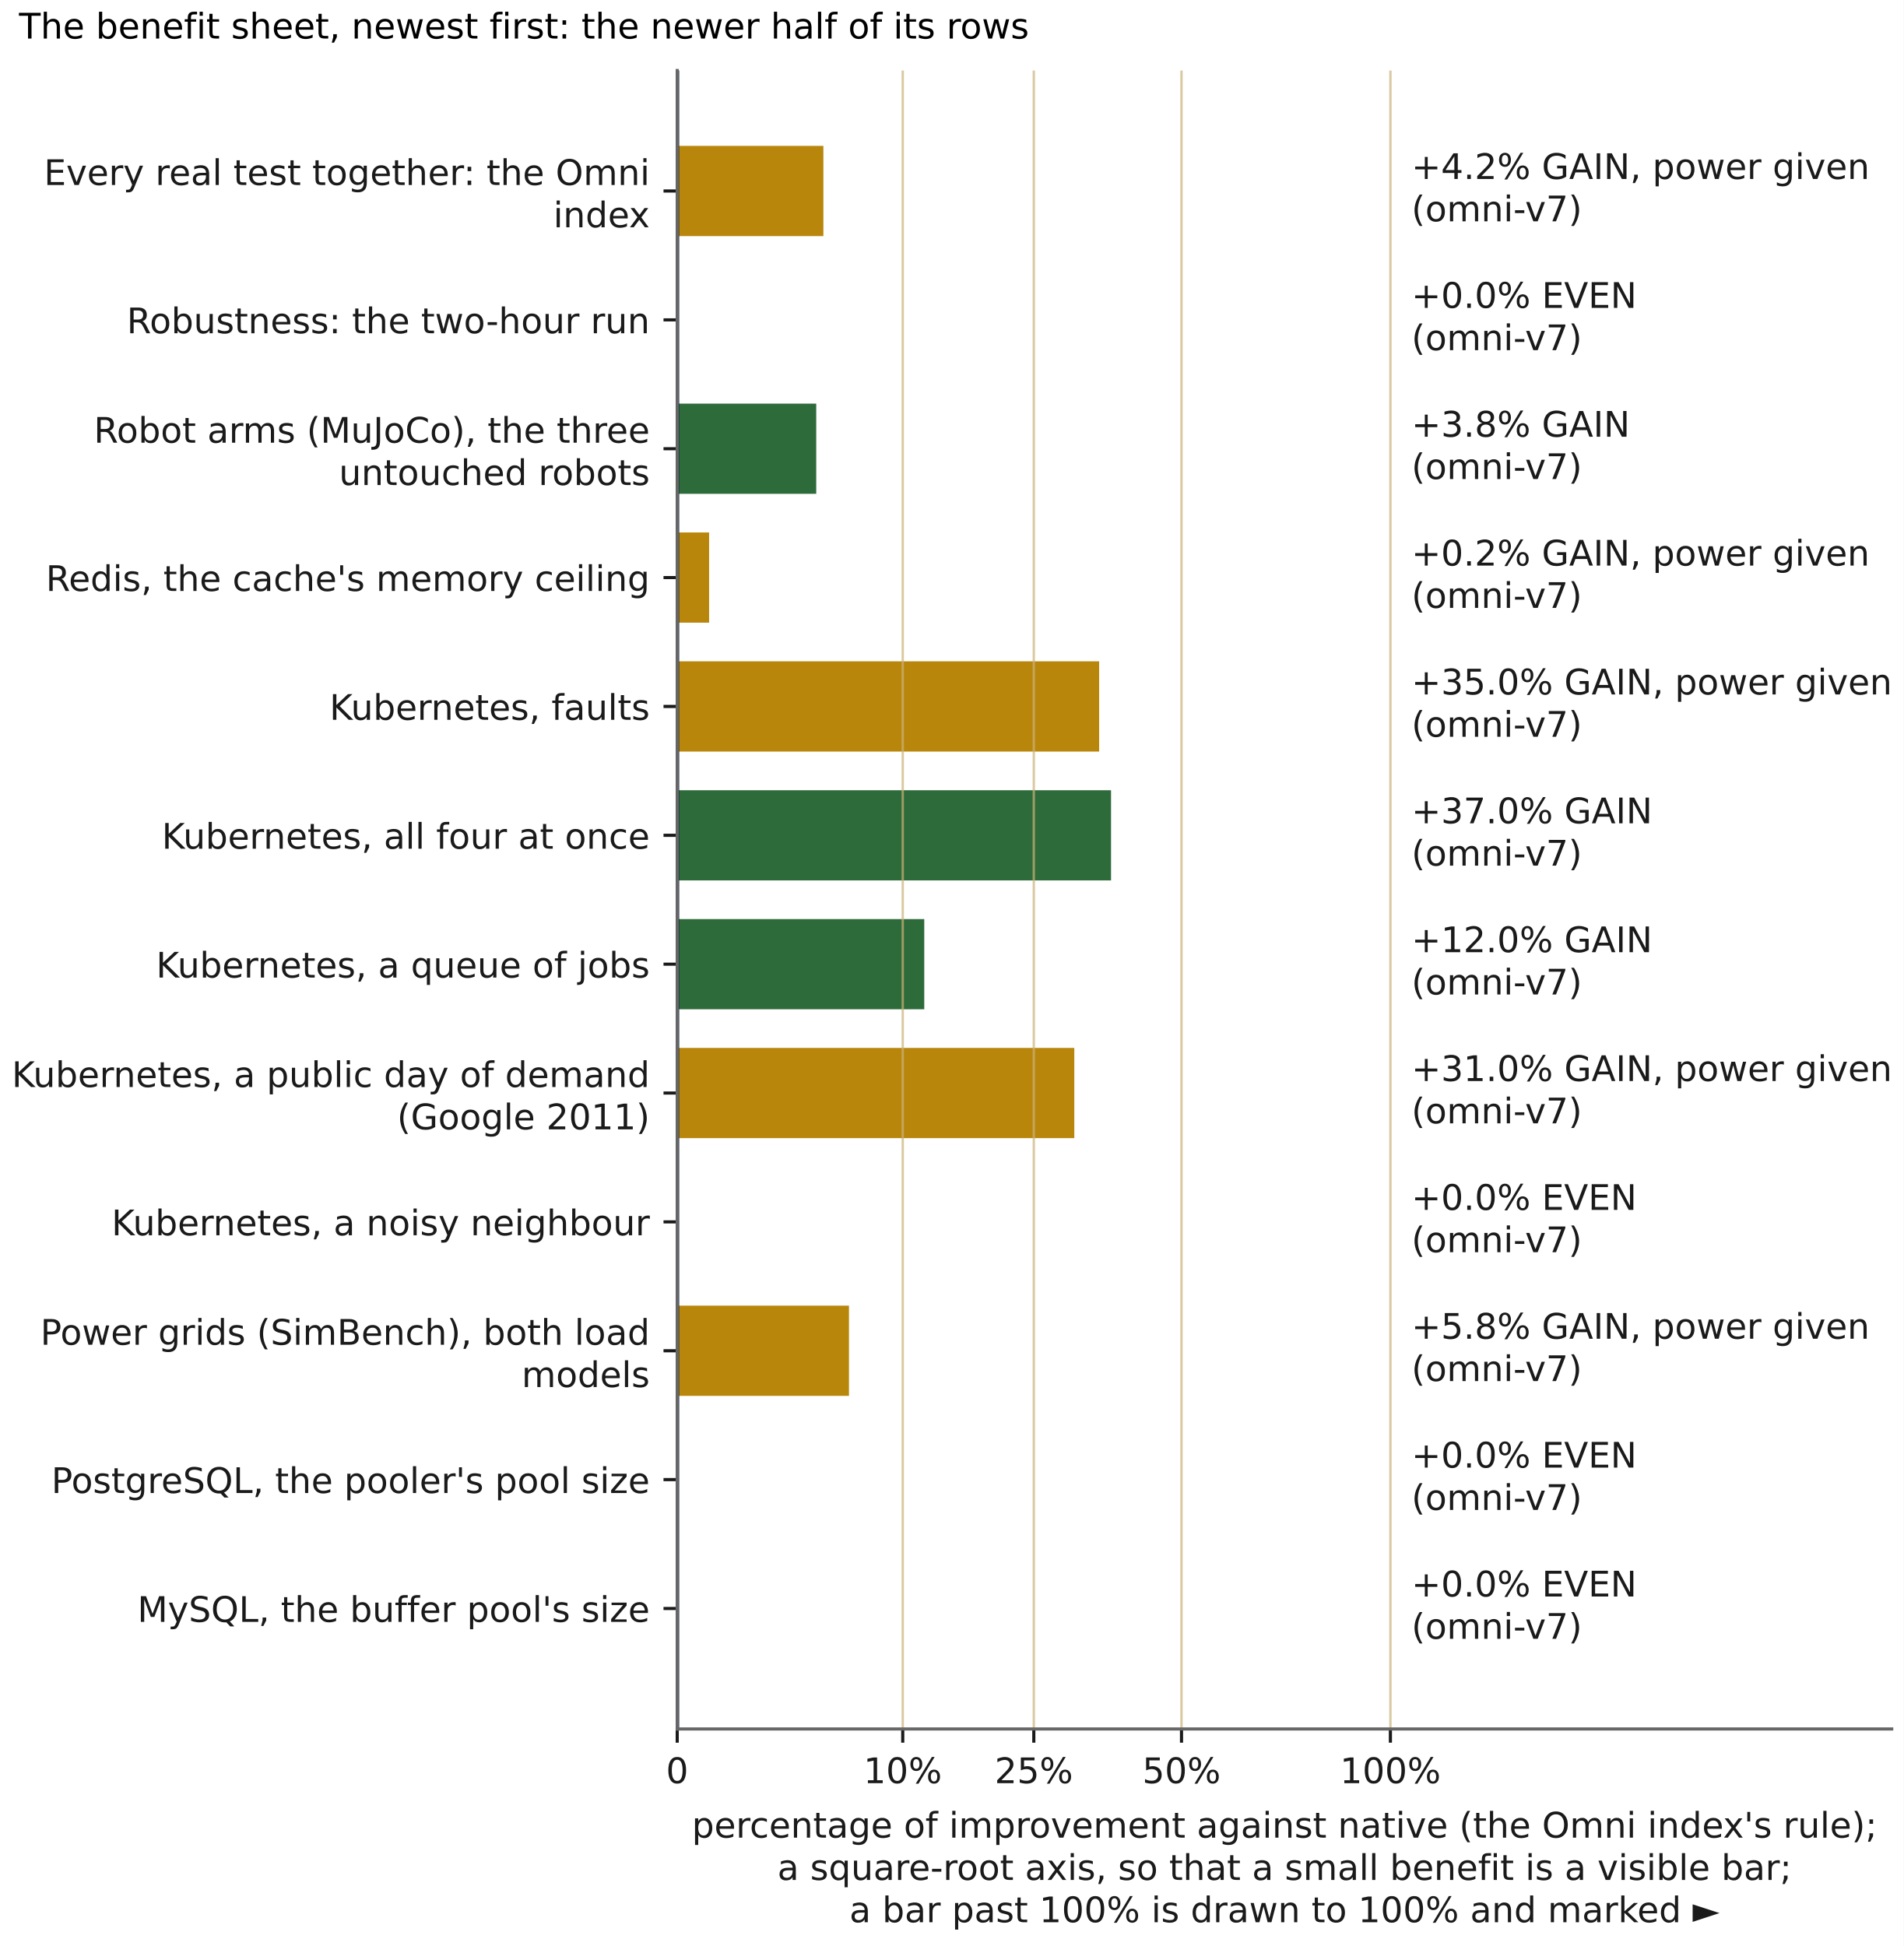
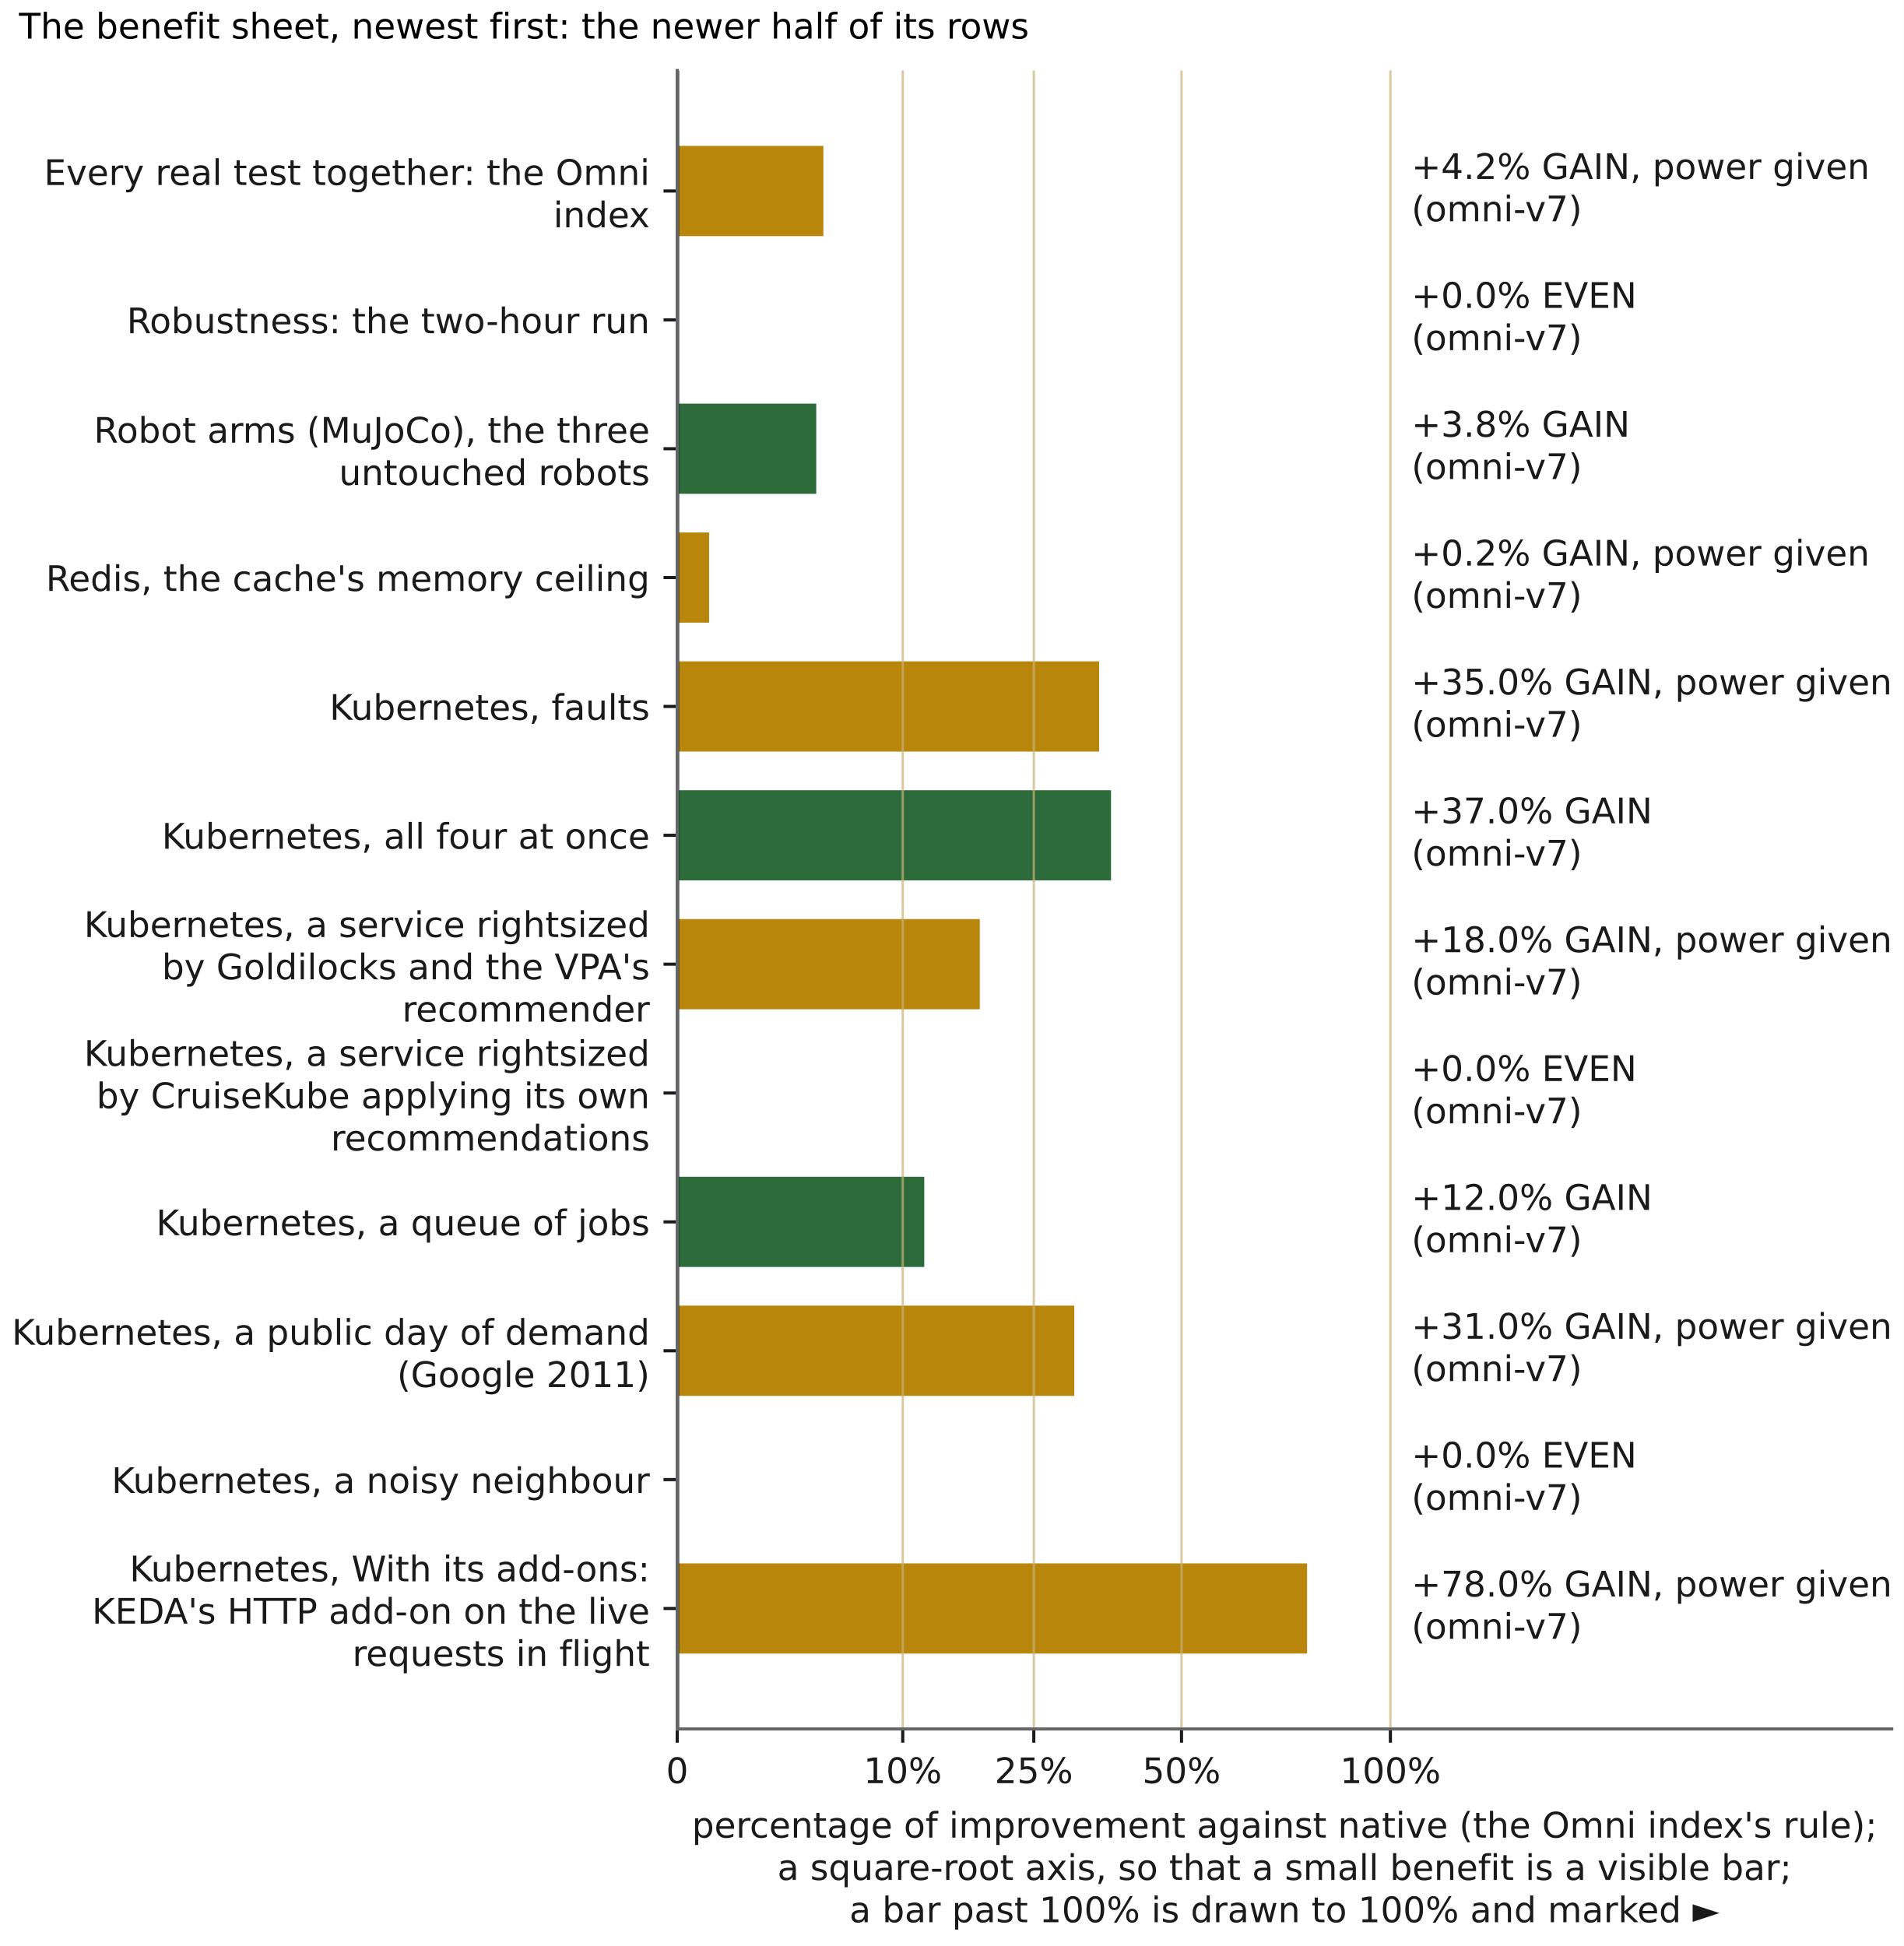
<svg xmlns="http://www.w3.org/2000/svg" xmlns:xlink="http://www.w3.org/1999/xlink" width="486pt" height="496.8pt" viewBox="0 0 486 496.8" version="1.1">
  <defs>
    <style type="text/css">*{stroke-linejoin: round; stroke-linecap: butt}</style>
  </defs>
  <g id="figure_1">
    <g id="patch_1">
      <path d="M 0 496.8  L 486 496.8  L 486 0  L 0 0  z " style="fill: #ffffff" />
    </g>
    <g id="axes_1">
      <g id="patch_2">
        <path d="M 172.886 441.392  L 482.932 441.392  L 482.932 18.001  L 172.886 18.001  z " style="fill: #ffffff" />
      </g>
      <g id="patch_3">
-         <path d="M 172.886 422.147  L 172.886 422.147  L 172.886 399.119  L 172.886 399.119  z " clip-path="url(#pd6b0d7f72b)" style="fill: #666666" />
+         <path d="M 172.886 422.147  L 333.682 422.147  L 333.682 399.119  L 172.886 399.119  z " clip-path="url(#pd6b0d7f72b)" style="fill: #b8860b" />
      </g>
      <g id="patch_4">
        <path d="M 172.886 389.25  L 172.886 389.25  L 172.886 366.222  L 172.886 366.222  z " clip-path="url(#pd6b0d7f72b)" style="fill: #666666" />
      </g>
      <g id="patch_5">
-         <path d="M 172.886 356.352  L 216.733 356.352  L 216.733 333.324  L 172.886 333.324  z " clip-path="url(#pd6b0d7f72b)" style="fill: #b8860b" />
+         <path d="M 172.886 356.352  L 274.256 356.352  L 274.256 333.324  L 172.886 333.324  z " clip-path="url(#pd6b0d7f72b)" style="fill: #b8860b" />
      </g>
      <g id="patch_6">
-         <path d="M 172.886 323.455  L 172.886 323.455  L 172.886 300.427  L 172.886 300.427  z " clip-path="url(#pd6b0d7f72b)" style="fill: #666666" />
+         <path d="M 172.886 323.455  L 235.955 323.455  L 235.955 300.427  L 172.886 300.427  z " clip-path="url(#pd6b0d7f72b)" style="fill: #2e6b3a" />
      </g>
      <g id="patch_7">
-         <path d="M 172.886 290.557  L 274.256 290.557  L 274.256 267.529  L 172.886 267.529  z " clip-path="url(#pd6b0d7f72b)" style="fill: #b8860b" />
+         <path d="M 172.886 290.557  L 172.886 290.557  L 172.886 267.529  L 172.886 267.529  z " clip-path="url(#pd6b0d7f72b)" style="fill: #666666" />
      </g>
      <g id="patch_8">
-         <path d="M 172.886 257.66  L 235.955 257.66  L 235.955 234.632  L 172.886 234.632  z " clip-path="url(#pd6b0d7f72b)" style="fill: #2e6b3a" />
+         <path d="M 172.886 257.66  L 250.13 257.66  L 250.13 234.632  L 172.886 234.632  z " clip-path="url(#pd6b0d7f72b)" style="fill: #b8860b" />
      </g>
      <g id="patch_9">
        <path d="M 172.886 224.762  L 283.632 224.762  L 283.632 201.734  L 172.886 201.734  z " clip-path="url(#pd6b0d7f72b)" style="fill: #2e6b3a" />
      </g>
      <g id="patch_10">
        <path d="M 172.886 191.865  L 280.597 191.865  L 280.597 168.837  L 172.886 168.837  z " clip-path="url(#pd6b0d7f72b)" style="fill: #b8860b" />
      </g>
      <g id="patch_11">
        <path d="M 172.886 158.967  L 181.028 158.967  L 181.028 135.939  L 172.886 135.939  z " clip-path="url(#pd6b0d7f72b)" style="fill: #b8860b" />
      </g>
      <g id="patch_12">
        <path d="M 172.886 126.07  L 208.377 126.07  L 208.377 103.041  L 172.886 103.041  z " clip-path="url(#pd6b0d7f72b)" style="fill: #2e6b3a" />
      </g>
      <g id="patch_13">
        <path d="M 172.886 93.172  L 172.886 93.172  L 172.886 70.144  L 172.886 70.144  z " clip-path="url(#pd6b0d7f72b)" style="fill: #666666" />
      </g>
      <g id="patch_14">
        <path d="M 172.886 60.275  L 210.198 60.275  L 210.198 37.246  L 172.886 37.246  z " clip-path="url(#pd6b0d7f72b)" style="fill: #b8860b" />
      </g>
      <g id="matplotlib.axis_1">
        <g id="xtick_1">
          <g id="line2d_1">
            <path d="M 172.886 441.392  L 172.886 18.001  " clip-path="url(#pd6b0d7f72b)" style="fill: none; stroke: #c9b27a; stroke-opacity: 0.7; stroke-width: 0.6; stroke-linecap: square" />
          </g>
          <g id="line2d_2">
            <defs>
              <path id="m814b2a8047" d="M 0 0  L 0 3.5  " style="stroke: #1a1a1a; stroke-width: 0.8" />
            </defs>
            <g>
              <use xlink:href="#m814b2a8047" x="172.886" y="441.392" style="fill: #1a1a1a; stroke: #1a1a1a; stroke-width: 0.8" />
            </g>
          </g>
          <g id="text_1">
            <text style="font-size: 9px; font-family: 'DejaVu Sans'; text-anchor: middle; fill: #1a1a1a" x="172.886" y="455.23" transform="rotate(-0 172.8862 455.2303)">0</text>
          </g>
        </g>
        <g id="xtick_2">
          <g id="line2d_3">
            <path d="M 230.46 441.392  L 230.46 18.001  " clip-path="url(#pd6b0d7f72b)" style="fill: none; stroke: #c9b27a; stroke-opacity: 0.7; stroke-width: 0.6; stroke-linecap: square" />
          </g>
          <g id="line2d_4">
            <g>
              <use xlink:href="#m814b2a8047" x="230.46" y="441.392" style="fill: #1a1a1a; stroke: #1a1a1a; stroke-width: 0.8" />
            </g>
          </g>
          <g id="text_2">
            <text style="font-size: 9px; font-family: 'DejaVu Sans'; text-anchor: middle; fill: #1a1a1a" x="230.46" y="455.23" transform="rotate(-0 230.4603 455.2303)">10%</text>
          </g>
        </g>
        <g id="xtick_3">
          <g id="line2d_5">
            <path d="M 263.919 441.392  L 263.919 18.001  " clip-path="url(#pd6b0d7f72b)" style="fill: none; stroke: #c9b27a; stroke-opacity: 0.7; stroke-width: 0.6; stroke-linecap: square" />
          </g>
          <g id="line2d_6">
            <g>
              <use xlink:href="#m814b2a8047" x="263.919" y="441.392" style="fill: #1a1a1a; stroke: #1a1a1a; stroke-width: 0.8" />
            </g>
          </g>
          <g id="text_3">
            <text style="font-size: 9px; font-family: 'DejaVu Sans'; text-anchor: middle; fill: #1a1a1a" x="263.919" y="455.23" transform="rotate(-0 263.9189 455.2303)">25%</text>
          </g>
        </g>
        <g id="xtick_4">
          <g id="line2d_7">
            <path d="M 301.626 441.392  L 301.626 18.001  " clip-path="url(#pd6b0d7f72b)" style="fill: none; stroke: #c9b27a; stroke-opacity: 0.7; stroke-width: 0.6; stroke-linecap: square" />
          </g>
          <g id="line2d_8">
            <g>
              <use xlink:href="#m814b2a8047" x="301.626" y="441.392" style="fill: #1a1a1a; stroke: #1a1a1a; stroke-width: 0.8" />
            </g>
          </g>
          <g id="text_4">
            <text style="font-size: 9px; font-family: 'DejaVu Sans'; text-anchor: middle; fill: #1a1a1a" x="301.626" y="455.23" transform="rotate(-0 301.6258 455.2303)">50%</text>
          </g>
        </g>
        <g id="xtick_5">
          <g id="line2d_9">
            <path d="M 354.952 441.392  L 354.952 18.001  " clip-path="url(#pd6b0d7f72b)" style="fill: none; stroke: #c9b27a; stroke-opacity: 0.7; stroke-width: 0.6; stroke-linecap: square" />
          </g>
          <g id="line2d_10">
            <g>
              <use xlink:href="#m814b2a8047" x="354.952" y="441.392" style="fill: #1a1a1a; stroke: #1a1a1a; stroke-width: 0.8" />
            </g>
          </g>
          <g id="text_5">
            <text style="font-size: 9px; font-family: 'DejaVu Sans'; text-anchor: middle; fill: #1a1a1a" x="354.952" y="455.23" transform="rotate(-0 354.9515 455.2303)">100%</text>
          </g>
        </g>
        <g id="text_6">
          <text style="font-size: 9px; font-family: 'DejaVu Sans'; fill: #1a1a1a" transform="translate(176.6235 469.1318)">percentage of improvement against native (the Omni index's rule);</text>
          <text style="font-size: 9px; font-family: 'DejaVu Sans'; fill: #1a1a1a" transform="translate(198.459 479.9343)">a square-root axis, so that a small benefit is a visible bar;</text>
          <text style="font-size: 9px; font-family: 'DejaVu Sans'; fill: #1a1a1a" transform="translate(216.8352 490.7368)">a bar past 100% is drawn to 100% and marked ►</text>
        </g>
      </g>
      <g id="matplotlib.axis_2">
        <g id="ytick_1">
          <g id="line2d_11">
            <defs>
              <path id="m31e56b5a68" d="M 0 0  L -3.5 0  " style="stroke: #1a1a1a; stroke-width: 0.8" />
            </defs>
            <g>
              <use xlink:href="#m31e56b5a68" x="172.886" y="410.633" style="fill: #1a1a1a; stroke: #1a1a1a; stroke-width: 0.8" />
            </g>
          </g>
          <g id="text_7">
-             <text style="font-size: 9px; font-family: 'DejaVu Sans'; text-anchor: end; fill: #1a1a1a" x="165.886" y="414.053" transform="rotate(-0 165.8862 414.0525)">MySQL, the buffer pool's size</text>
+             <text style="font-size: 9px; font-family: 'DejaVu Sans'; fill: #1a1a1a" transform="translate(33.06024 403.7005)">Kubernetes, With its add-ons:</text>
+             <text style="font-size: 9px; font-family: 'DejaVu Sans'; fill: #1a1a1a" transform="translate(23.45977 414.5029)">KEDA's HTTP add-on on the live</text>
+             <text style="font-size: 9px; font-family: 'DejaVu Sans'; fill: #1a1a1a" transform="translate(89.94727 425.3054)">requests in flight</text>
          </g>
        </g>
        <g id="ytick_2">
          <g id="line2d_12">
            <g>
              <use xlink:href="#m31e56b5a68" x="172.886" y="377.736" style="fill: #1a1a1a; stroke: #1a1a1a; stroke-width: 0.8" />
            </g>
          </g>
          <g id="text_8">
-             <text style="font-size: 9px; font-family: 'DejaVu Sans'; text-anchor: end; fill: #1a1a1a" x="165.886" y="381.155" transform="rotate(-0 165.8862 381.155)">PostgreSQL, the pooler's pool size</text>
+             <text style="font-size: 9px; font-family: 'DejaVu Sans'; text-anchor: end; fill: #1a1a1a" x="165.886" y="381.155" transform="rotate(-0 165.8862 381.155)">Kubernetes, a noisy neighbour</text>
          </g>
        </g>
        <g id="ytick_3">
          <g id="line2d_13">
            <g>
              <use xlink:href="#m31e56b5a68" x="172.886" y="344.838" style="fill: #1a1a1a; stroke: #1a1a1a; stroke-width: 0.8" />
            </g>
          </g>
          <g id="text_9">
-             <text style="font-size: 9px; font-family: 'DejaVu Sans'; fill: #1a1a1a" transform="translate(10.29727 343.3067)">Power grids (SimBench), both load</text>
-             <text style="font-size: 9px; font-family: 'DejaVu Sans'; fill: #1a1a1a" transform="translate(133.1726 354.1092)">models</text>
+             <text style="font-size: 9px; font-family: 'DejaVu Sans'; fill: #1a1a1a" transform="translate(3.00024 343.3067)">Kubernetes, a public day of demand</text>
+             <text style="font-size: 9px; font-family: 'DejaVu Sans'; fill: #1a1a1a" transform="translate(101.359 354.1092)">(Google 2011)</text>
          </g>
        </g>
        <g id="ytick_4">
          <g id="line2d_14">
            <g>
              <use xlink:href="#m31e56b5a68" x="172.886" y="311.941" style="fill: #1a1a1a; stroke: #1a1a1a; stroke-width: 0.8" />
            </g>
          </g>
          <g id="text_10">
-             <text style="font-size: 9px; font-family: 'DejaVu Sans'; text-anchor: end; fill: #1a1a1a" x="165.886" y="315.36" transform="rotate(-0 165.8862 315.36)">Kubernetes, a noisy neighbour</text>
+             <text style="font-size: 9px; font-family: 'DejaVu Sans'; text-anchor: end; fill: #1a1a1a" x="165.886" y="315.36" transform="rotate(-0 165.8862 315.36)">Kubernetes, a queue of jobs</text>
          </g>
        </g>
        <g id="ytick_5">
          <g id="line2d_15">
            <g>
              <use xlink:href="#m31e56b5a68" x="172.886" y="279.043" style="fill: #1a1a1a; stroke: #1a1a1a; stroke-width: 0.8" />
            </g>
          </g>
          <g id="text_11">
-             <text style="font-size: 9px; font-family: 'DejaVu Sans'; fill: #1a1a1a" transform="translate(3.00024 277.5117)">Kubernetes, a public day of demand</text>
-             <text style="font-size: 9px; font-family: 'DejaVu Sans'; fill: #1a1a1a" transform="translate(101.359 288.3141)">(Google 2011)</text>
+             <text style="font-size: 9px; font-family: 'DejaVu Sans'; fill: #1a1a1a" transform="translate(21.43336 272.1104)">Kubernetes, a service rightsized</text>
+             <text style="font-size: 9px; font-family: 'DejaVu Sans'; fill: #1a1a1a" transform="translate(24.60587 282.9129)">by CruiseKube applying its own</text>
+             <text style="font-size: 9px; font-family: 'DejaVu Sans'; fill: #1a1a1a" transform="translate(84.46008 293.7154)">recommendations</text>
          </g>
        </g>
        <g id="ytick_6">
          <g id="line2d_16">
            <g>
              <use xlink:href="#m31e56b5a68" x="172.886" y="246.146" style="fill: #1a1a1a; stroke: #1a1a1a; stroke-width: 0.8" />
            </g>
          </g>
          <g id="text_12">
-             <text style="font-size: 9px; font-family: 'DejaVu Sans'; text-anchor: end; fill: #1a1a1a" x="165.886" y="249.565" transform="rotate(-0 165.8862 249.565)">Kubernetes, a queue of jobs</text>
+             <text style="font-size: 9px; font-family: 'DejaVu Sans'; fill: #1a1a1a" transform="translate(21.43336 239.2129)">Kubernetes, a service rightsized</text>
+             <text style="font-size: 9px; font-family: 'DejaVu Sans'; fill: #1a1a1a" transform="translate(41.32477 250.0154)">by Goldilocks and the VPA's</text>
+             <text style="font-size: 9px; font-family: 'DejaVu Sans'; fill: #1a1a1a" transform="translate(102.6654 260.8179)">recommender</text>
          </g>
        </g>
        <g id="ytick_7">
          <g id="line2d_17">
            <g>
              <use xlink:href="#m31e56b5a68" x="172.886" y="213.248" style="fill: #1a1a1a; stroke: #1a1a1a; stroke-width: 0.8" />
            </g>
          </g>
          <g id="text_13">
            <text style="font-size: 9px; font-family: 'DejaVu Sans'; text-anchor: end; fill: #1a1a1a" x="165.886" y="216.667" transform="rotate(-0 165.8862 216.6674)">Kubernetes, all four at once</text>
          </g>
        </g>
        <g id="ytick_8">
          <g id="line2d_18">
            <g>
              <use xlink:href="#m31e56b5a68" x="172.886" y="180.351" style="fill: #1a1a1a; stroke: #1a1a1a; stroke-width: 0.8" />
            </g>
          </g>
          <g id="text_14">
            <text style="font-size: 9px; font-family: 'DejaVu Sans'; text-anchor: end; fill: #1a1a1a" x="165.886" y="183.77" transform="rotate(-0 165.8862 183.7699)">Kubernetes, faults</text>
          </g>
        </g>
        <g id="ytick_9">
          <g id="line2d_19">
            <g>
              <use xlink:href="#m31e56b5a68" x="172.886" y="147.453" style="fill: #1a1a1a; stroke: #1a1a1a; stroke-width: 0.8" />
            </g>
          </g>
          <g id="text_15">
            <text style="font-size: 9px; font-family: 'DejaVu Sans'; text-anchor: end; fill: #1a1a1a" x="165.886" y="150.872" transform="rotate(-0 165.8862 150.8724)">Redis, the cache's memory ceiling</text>
          </g>
        </g>
        <g id="ytick_10">
          <g id="line2d_20">
            <g>
              <use xlink:href="#m31e56b5a68" x="172.886" y="114.556" style="fill: #1a1a1a; stroke: #1a1a1a; stroke-width: 0.8" />
            </g>
          </g>
          <g id="text_16">
            <text style="font-size: 9px; font-family: 'DejaVu Sans'; fill: #1a1a1a" transform="translate(23.94212 113.0241)">Robot arms (MuJoCo), the three</text>
            <text style="font-size: 9px; font-family: 'DejaVu Sans'; fill: #1a1a1a" transform="translate(86.53008 123.8266)">untouched robots</text>
          </g>
        </g>
        <g id="ytick_11">
          <g id="line2d_21">
            <g>
              <use xlink:href="#m31e56b5a68" x="172.886" y="81.658" style="fill: #1a1a1a; stroke: #1a1a1a; stroke-width: 0.8" />
            </g>
          </g>
          <g id="text_17">
            <text style="font-size: 9px; font-family: 'DejaVu Sans'; text-anchor: end; fill: #1a1a1a" x="165.886" y="85.077" transform="rotate(-0 165.8862 85.0774)">Robustness: the two-hour run</text>
          </g>
        </g>
        <g id="ytick_12">
          <g id="line2d_22">
            <g>
              <use xlink:href="#m31e56b5a68" x="172.886" y="48.761" style="fill: #1a1a1a; stroke: #1a1a1a; stroke-width: 0.8" />
            </g>
          </g>
          <g id="text_18">
            <text style="font-size: 9px; font-family: 'DejaVu Sans'; fill: #1a1a1a" transform="translate(11.21274 47.2291)">Every real test together: the Omni</text>
            <text style="font-size: 9px; font-family: 'DejaVu Sans'; fill: #1a1a1a" transform="translate(141.2613 58.03156)">index</text>
          </g>
        </g>
      </g>
      <g id="line2d_23">
        <path d="M 172.886 441.392  L 172.886 18.001  " clip-path="url(#pd6b0d7f72b)" style="fill: none; stroke: #0b1f3a; stroke-linecap: square" />
      </g>
      <g id="patch_15">
        <path d="M 172.886 441.392  L 172.886 18.001  " style="fill: none; stroke: #666666; stroke-width: 0.8; stroke-linejoin: miter; stroke-linecap: square" />
      </g>
      <g id="patch_16">
        <path d="M 172.886 441.392  L 482.932 441.392  " style="fill: none; stroke: #666666; stroke-width: 0.8; stroke-linejoin: miter; stroke-linecap: square" />
      </g>
      <g id="text_19">
-         <text style="font-size: 9px; font-family: 'DejaVu Sans'; fill: #1a1a1a" transform="translate(360.3339 407.5699)">+0.0% EVEN</text>
-         <text style="font-size: 9px; font-family: 'DejaVu Sans'; fill: #1a1a1a" transform="translate(360.3339 418.3723)">(omni-v7)</text>
+         <text style="font-size: 9px; font-family: 'DejaVu Sans'; fill: #1a1a1a" transform="translate(360.3339 407.5702)">+78.0% GAIN, power given</text>
+         <text style="font-size: 9px; font-family: 'DejaVu Sans'; fill: #1a1a1a" transform="translate(360.3339 418.3727)">(omni-v7)</text>
      </g>
      <g id="text_20">
        <text style="font-size: 9px; font-family: 'DejaVu Sans'; fill: #1a1a1a" transform="translate(360.3339 374.6724)">+0.0% EVEN</text>
        <text style="font-size: 9px; font-family: 'DejaVu Sans'; fill: #1a1a1a" transform="translate(360.3339 385.4748)">(omni-v7)</text>
      </g>
      <g id="text_21">
-         <text style="font-size: 9px; font-family: 'DejaVu Sans'; fill: #1a1a1a" transform="translate(360.3339 341.7752)">+5.8% GAIN, power given</text>
+         <text style="font-size: 9px; font-family: 'DejaVu Sans'; fill: #1a1a1a" transform="translate(360.3339 341.7752)">+31.0% GAIN, power given</text>
        <text style="font-size: 9px; font-family: 'DejaVu Sans'; fill: #1a1a1a" transform="translate(360.3339 352.5777)">(omni-v7)</text>
      </g>
      <g id="text_22">
-         <text style="font-size: 9px; font-family: 'DejaVu Sans'; fill: #1a1a1a" transform="translate(360.3339 308.8773)">+0.0% EVEN</text>
+         <text style="font-size: 9px; font-family: 'DejaVu Sans'; fill: #1a1a1a" transform="translate(360.3339 308.8773)">+12.0% GAIN</text>
        <text style="font-size: 9px; font-family: 'DejaVu Sans'; fill: #1a1a1a" transform="translate(360.3339 319.6798)">(omni-v7)</text>
      </g>
      <g id="text_23">
-         <text style="font-size: 9px; font-family: 'DejaVu Sans'; fill: #1a1a1a" transform="translate(360.3339 275.9802)">+31.0% GAIN, power given</text>
-         <text style="font-size: 9px; font-family: 'DejaVu Sans'; fill: #1a1a1a" transform="translate(360.3339 286.7826)">(omni-v7)</text>
+         <text style="font-size: 9px; font-family: 'DejaVu Sans'; fill: #1a1a1a" transform="translate(360.3339 275.9798)">+0.0% EVEN</text>
+         <text style="font-size: 9px; font-family: 'DejaVu Sans'; fill: #1a1a1a" transform="translate(360.3339 286.7823)">(omni-v7)</text>
      </g>
      <g id="text_24">
-         <text style="font-size: 9px; font-family: 'DejaVu Sans'; fill: #1a1a1a" transform="translate(360.3339 243.0823)">+12.0% GAIN</text>
-         <text style="font-size: 9px; font-family: 'DejaVu Sans'; fill: #1a1a1a" transform="translate(360.3339 253.8848)">(omni-v7)</text>
+         <text style="font-size: 9px; font-family: 'DejaVu Sans'; fill: #1a1a1a" transform="translate(360.3339 243.0827)">+18.0% GAIN, power given</text>
+         <text style="font-size: 9px; font-family: 'DejaVu Sans'; fill: #1a1a1a" transform="translate(360.3339 253.8851)">(omni-v7)</text>
      </g>
      <g id="text_25">
        <text style="font-size: 9px; font-family: 'DejaVu Sans'; fill: #1a1a1a" transform="translate(360.3339 210.1848)">+37.0% GAIN</text>
        <text style="font-size: 9px; font-family: 'DejaVu Sans'; fill: #1a1a1a" transform="translate(360.3339 220.9873)">(omni-v7)</text>
      </g>
      <g id="text_26">
        <text style="font-size: 9px; font-family: 'DejaVu Sans'; fill: #1a1a1a" transform="translate(360.3339 177.2876)">+35.0% GAIN, power given</text>
        <text style="font-size: 9px; font-family: 'DejaVu Sans'; fill: #1a1a1a" transform="translate(360.3339 188.0901)">(omni-v7)</text>
      </g>
      <g id="text_27">
        <text style="font-size: 9px; font-family: 'DejaVu Sans'; fill: #1a1a1a" transform="translate(360.3339 144.3901)">+0.2% GAIN, power given</text>
        <text style="font-size: 9px; font-family: 'DejaVu Sans'; fill: #1a1a1a" transform="translate(360.3339 155.1926)">(omni-v7)</text>
      </g>
      <g id="text_28">
        <text style="font-size: 9px; font-family: 'DejaVu Sans'; fill: #1a1a1a" transform="translate(360.3339 111.4923)">+3.8% GAIN</text>
        <text style="font-size: 9px; font-family: 'DejaVu Sans'; fill: #1a1a1a" transform="translate(360.3339 122.2947)">(omni-v7)</text>
      </g>
      <g id="text_29">
        <text style="font-size: 9px; font-family: 'DejaVu Sans'; fill: #1a1a1a" transform="translate(360.3339 78.59476)">+0.0% EVEN</text>
        <text style="font-size: 9px; font-family: 'DejaVu Sans'; fill: #1a1a1a" transform="translate(360.3339 89.39723)">(omni-v7)</text>
      </g>
      <g id="text_30">
        <text style="font-size: 9px; font-family: 'DejaVu Sans'; fill: #1a1a1a" transform="translate(360.3339 45.69761)">+4.2% GAIN, power given</text>
        <text style="font-size: 9px; font-family: 'DejaVu Sans'; fill: #1a1a1a" transform="translate(360.3339 56.50007)">(omni-v7)</text>
      </g>
    </g>
    <g id="text_31">
      <text style="font-size: 9px; font-family: 'DejaVu Sans'; text-anchor: start" x="4.86" y="9.839" transform="rotate(-0 4.86 9.838834)">The benefit sheet, newest first: the newer half of its rows</text>
    </g>
  </g>
  <defs>
    <clipPath id="pd6b0d7f72b">
      <rect x="172.886" y="18.001" width="310.046" height="423.391" />
    </clipPath>
  </defs>
</svg>
